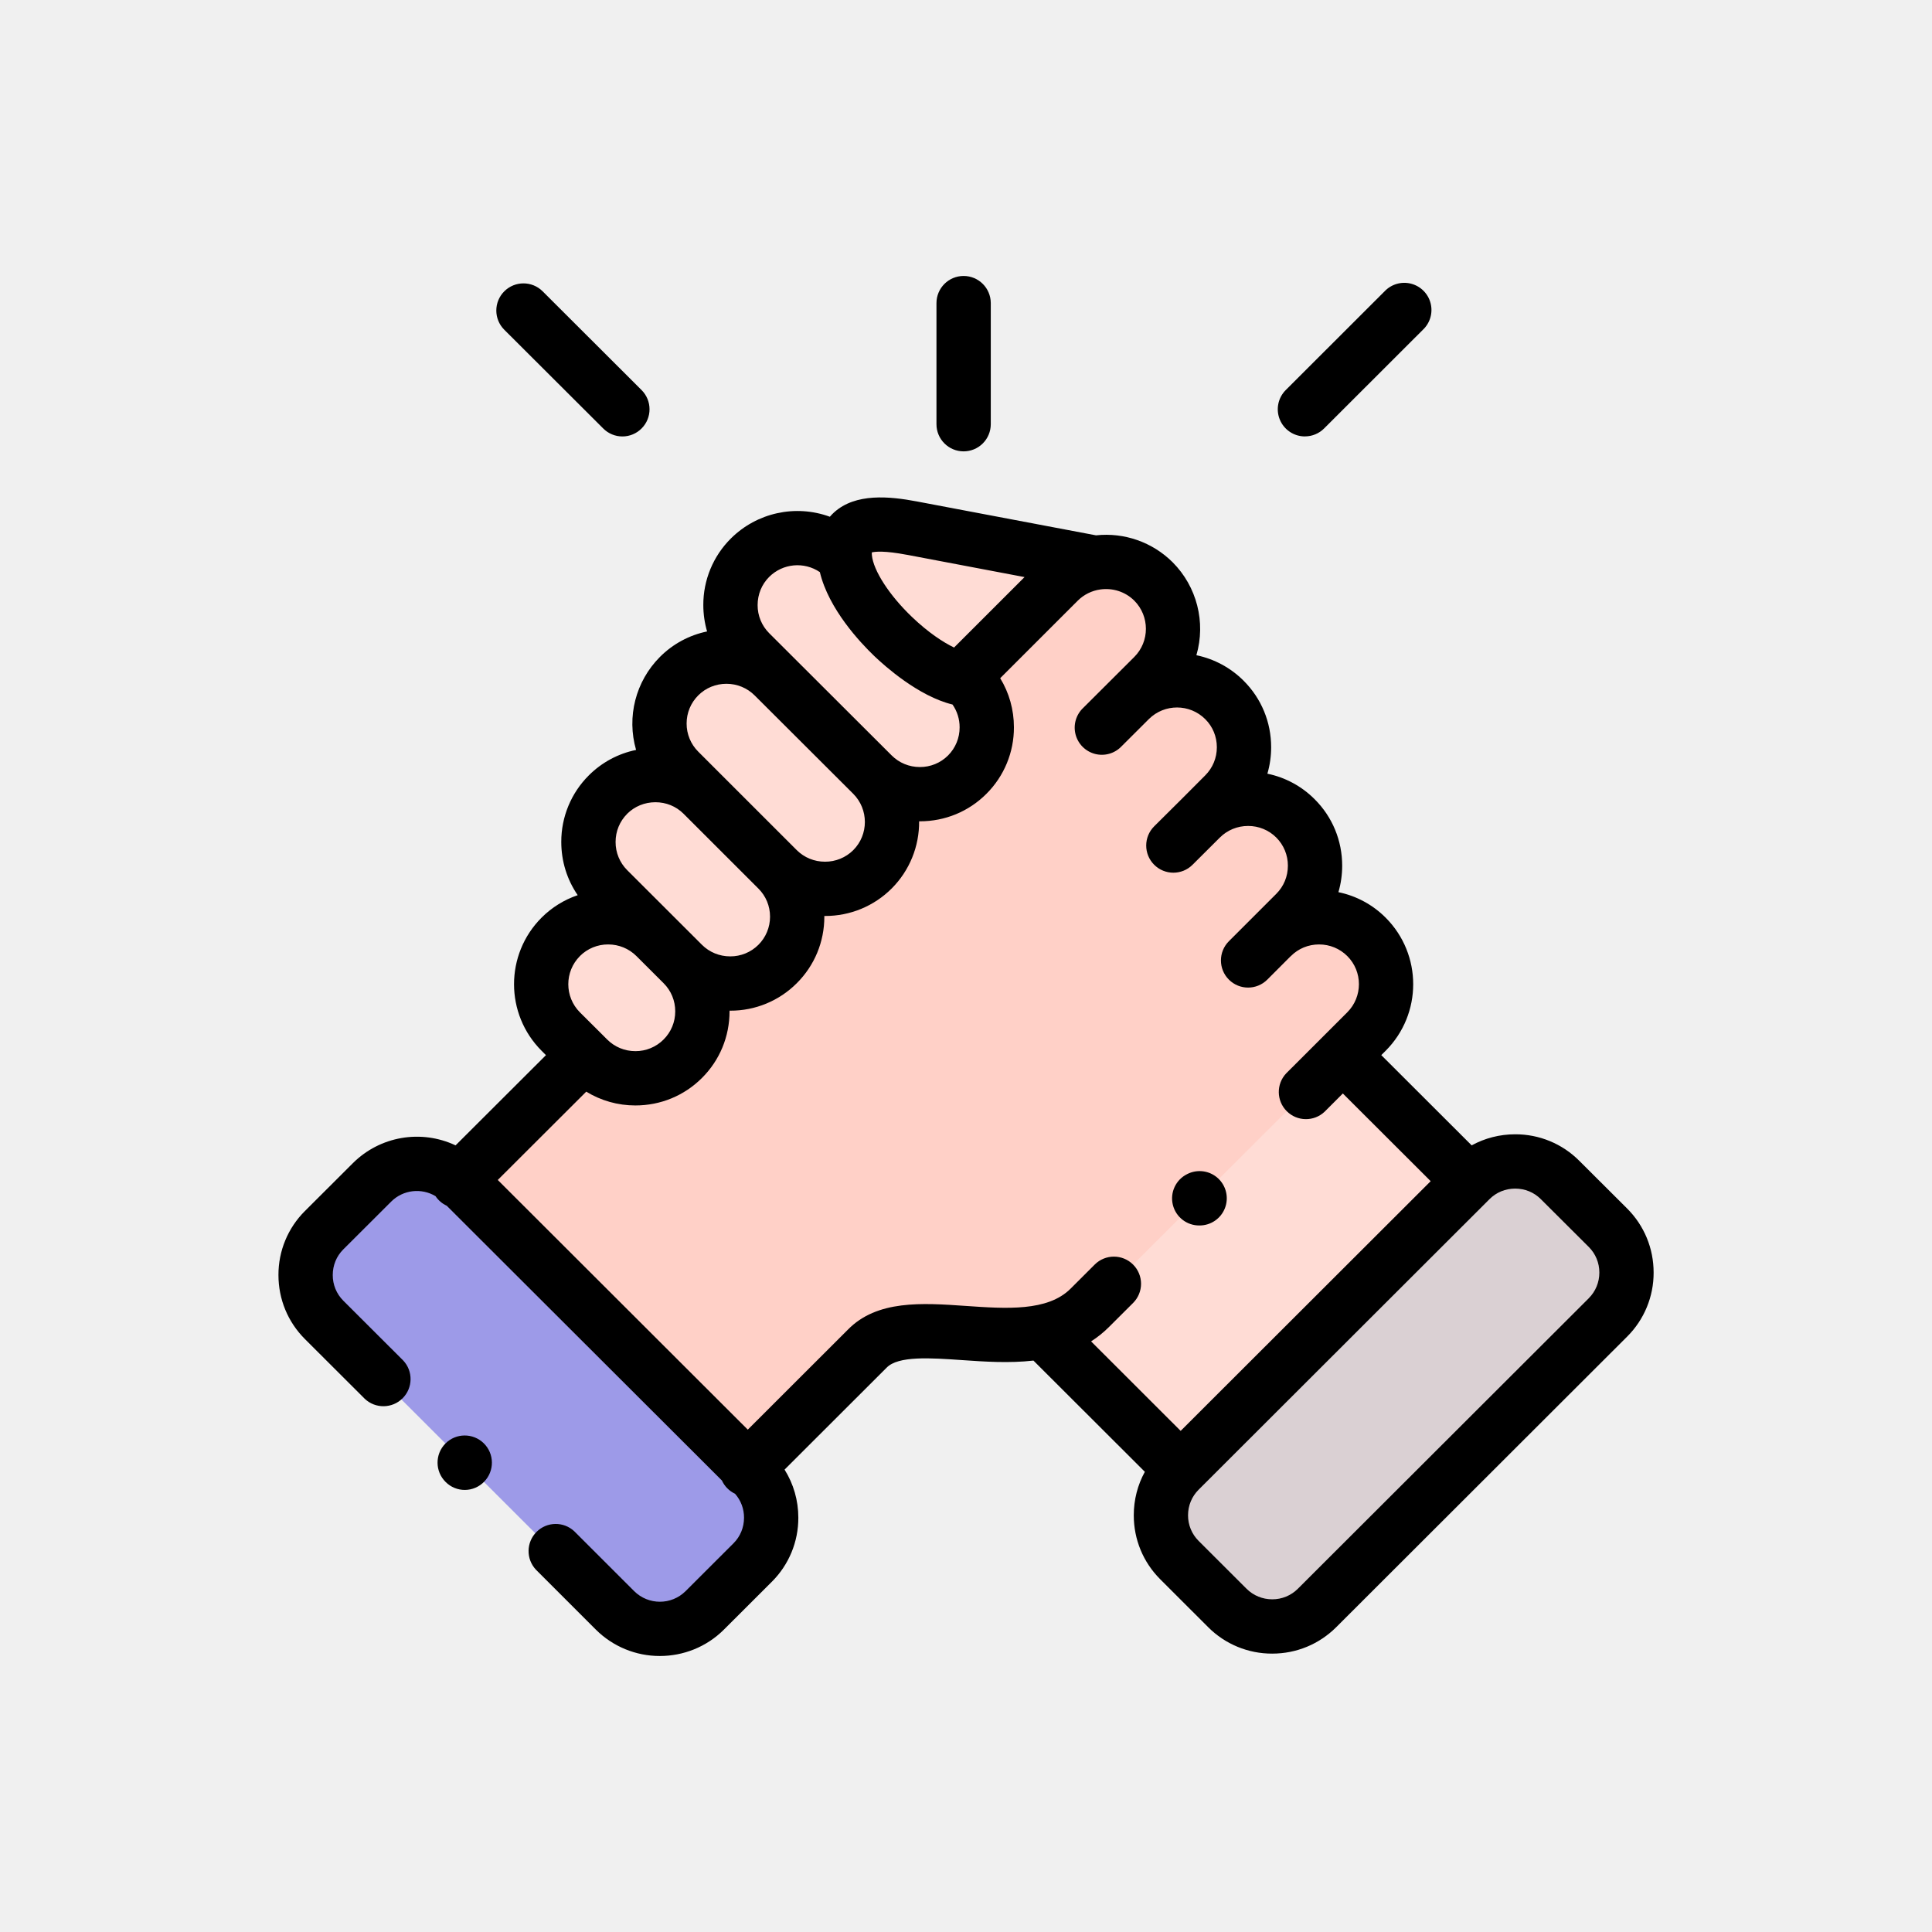
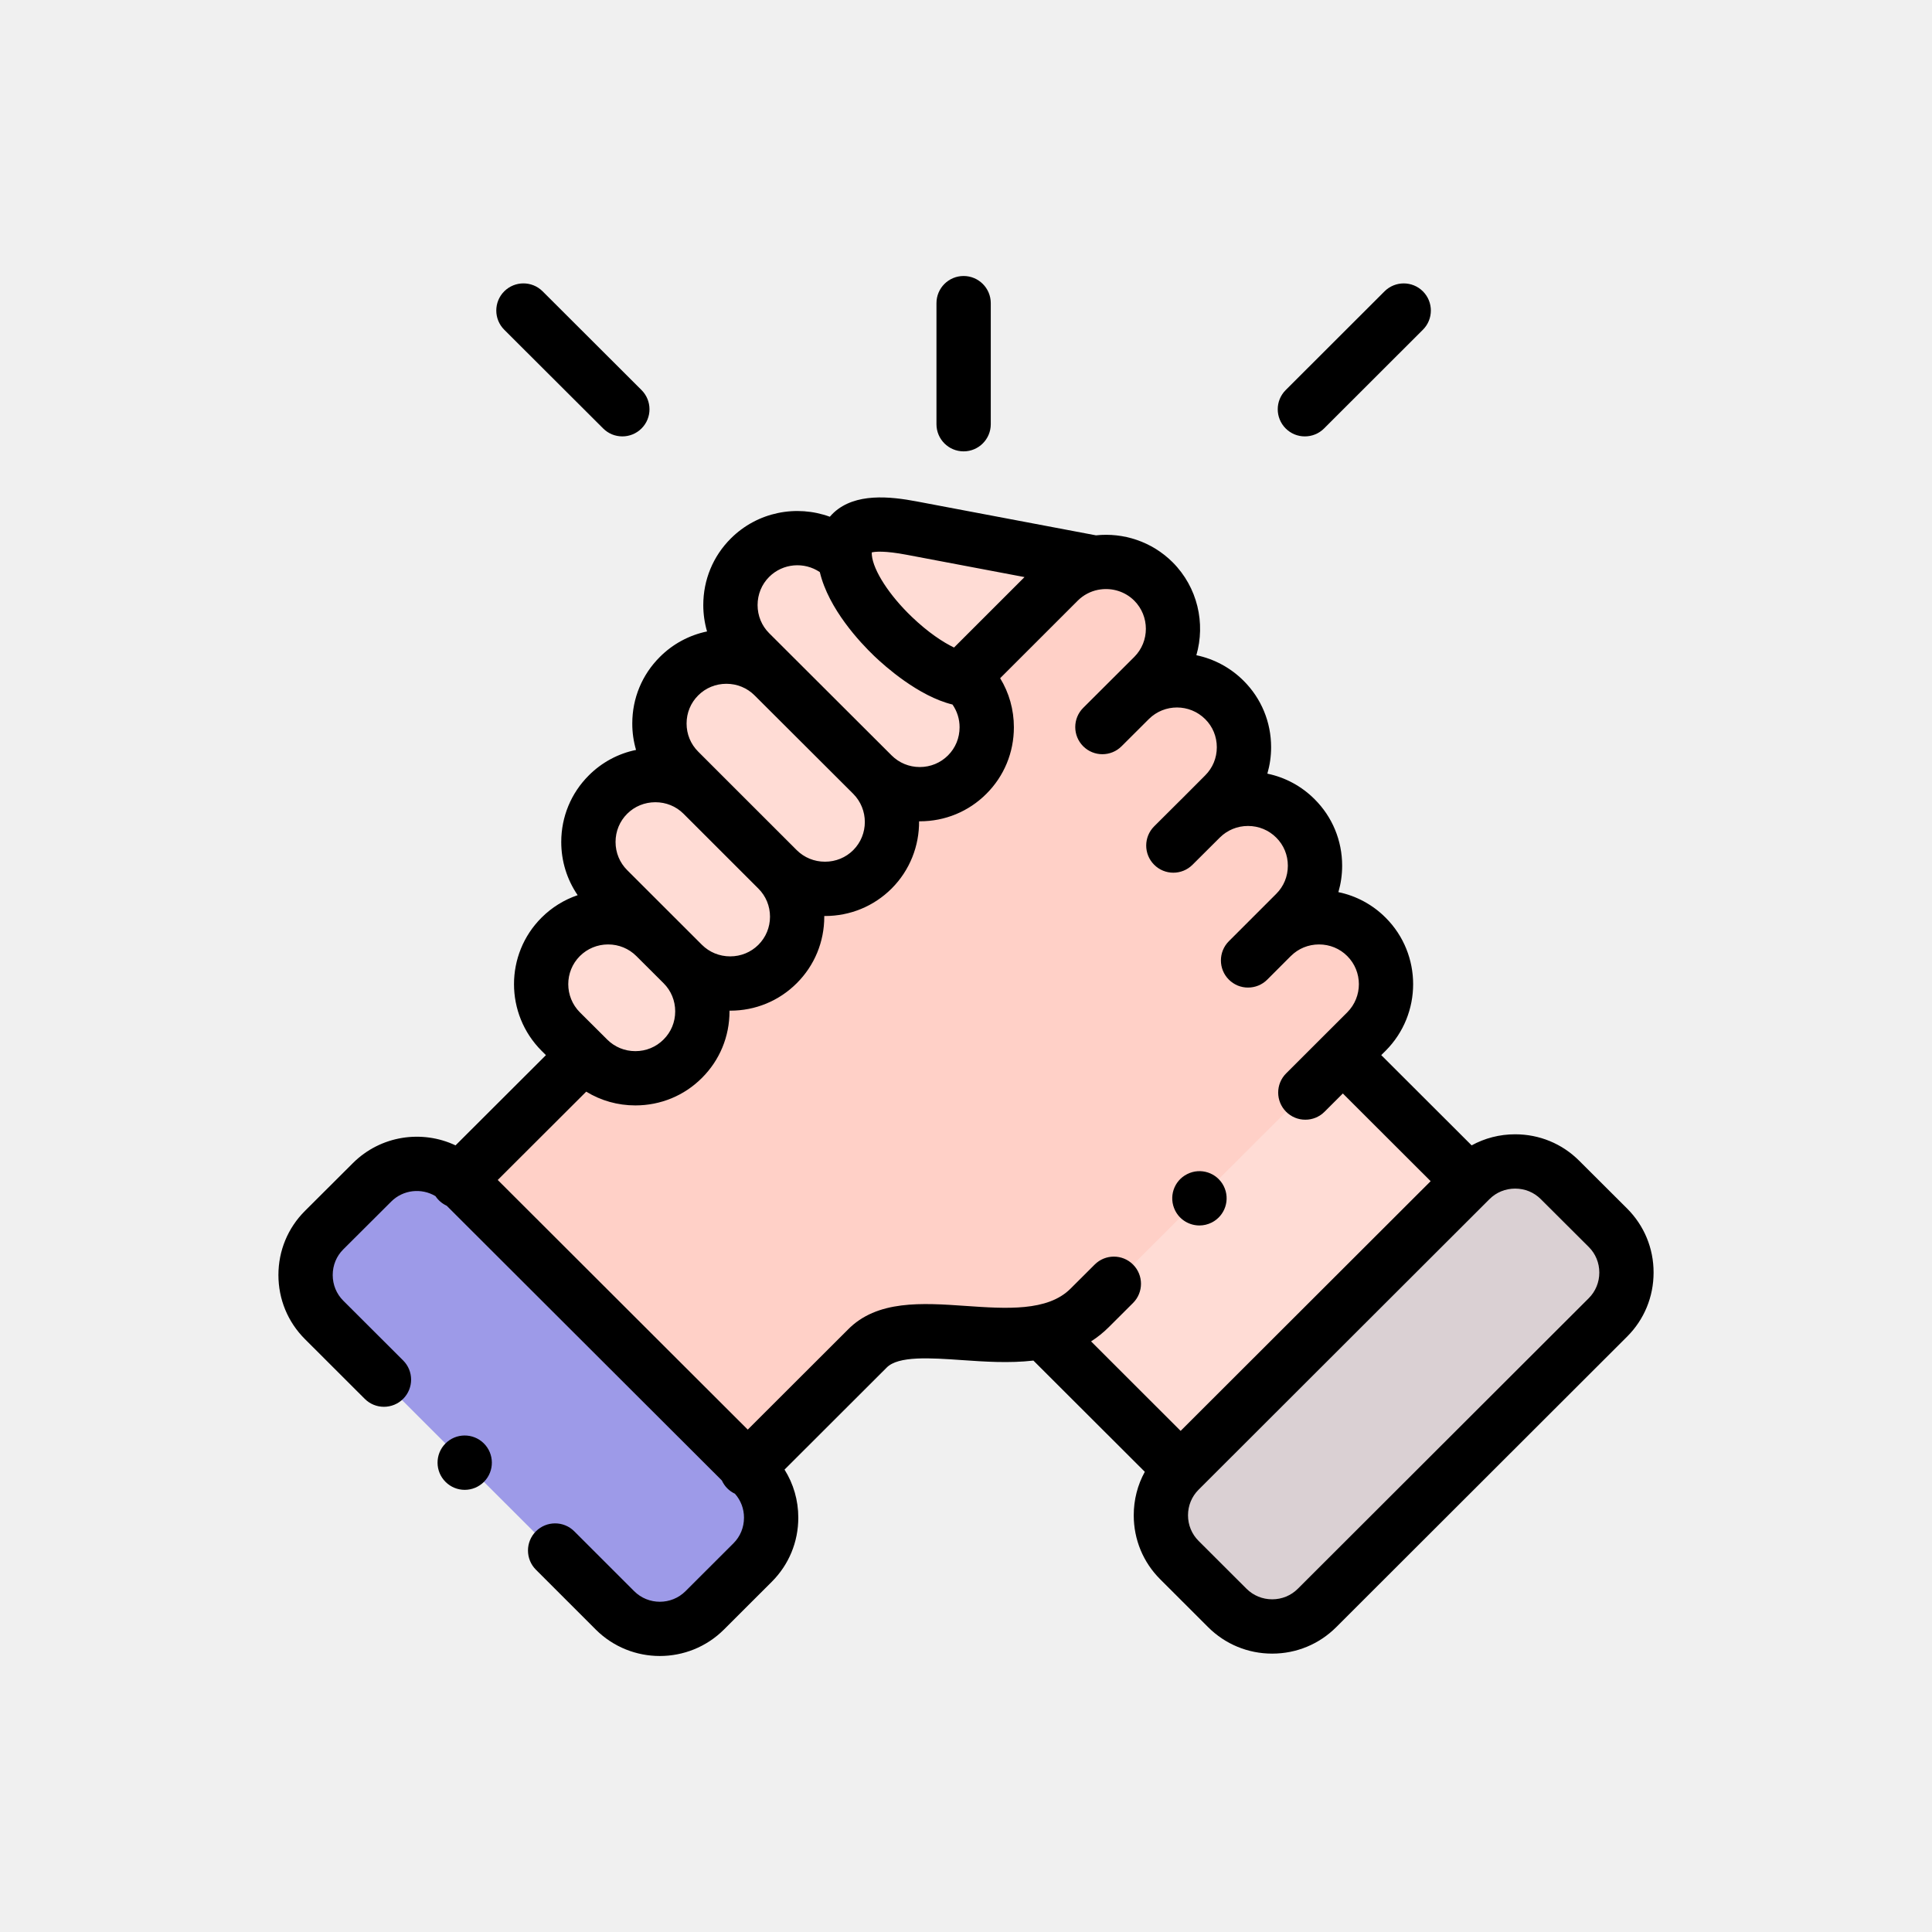
- <svg xmlns="http://www.w3.org/2000/svg" width="56" height="56" fill="none">
+ <svg xmlns="http://www.w3.org/2000/svg" width="56" height="56" viewBox="0 0 56 56" fill="none">
  <g clip-path="url(#clip0_596_5193)">
-     <path fill-rule="evenodd" clip-rule="evenodd" d="M38.174 46.608l8.433-8.423a1.842 1.842 0 0 0 0-2.598l-1.39-1.386a1.844 1.844 0 0 0-2.6 0l-.037.035-8.36 8.35-.035.037a1.839 1.839 0 0 0 0 2.596l1.39 1.389c.14.14.3.255.476.343h1.647a1.87 1.87 0 0 0 .476-.343z" fill="#DAD0D3" />
-     <path fill-rule="evenodd" clip-rule="evenodd" d="M34.22 42.586l8.36-8.35-3.657-3.653c-5.477-3.102-9.912 4.01-8.692 8.018l3.99 3.985z" fill="#FFDCD5" />
-     <path fill-rule="evenodd" clip-rule="evenodd" d="M18.163 46.95h1.647c.173-.085.332-.2.476-.342l1.39-1.389a1.84 1.84 0 0 0 0-2.596l-.037-.037-8.36-8.35-.035-.035a1.847 1.847 0 0 0-2.602 0l-1.388 1.386a1.841 1.841 0 0 0 0 2.598l8.43 8.423c.141.139.303.254.479.343z" fill="#9D9AE8" />
-     <path fill-rule="evenodd" clip-rule="evenodd" d="M31.586 37.909l5.163-5.154 2.174-2.172.684-.683a1.946 1.946 0 0 0 0-2.744 1.947 1.947 0 0 0-2.747 0l.688-.69a1.942 1.942 0 1 0-2.747-2.745l.688-.69a1.942 1.942 0 0 0 0-2.744 1.951 1.951 0 0 0-2.747 0l.69-.687a1.948 1.948 0 0 0 0-2.747 1.946 1.946 0 0 0-1.686-.54c-.39.063-.764.242-1.063.54l-2.752 2.751.089.089.015.015c.755.754.755 1.99 0 2.744a1.947 1.947 0 0 1-2.747 0c.755.756.755 1.99 0 2.747a1.954 1.954 0 0 1-2.75 0c.757.754.757 1.99 0 2.744a1.951 1.951 0 0 1-2.747 0 1.942 1.942 0 1 1-2.748 2.744l-.104-.104-3.66 3.653 8.36 8.35 3.494-3.49c.99-1.023 3.307-.128 5.098-.495.51-.104.974-.312 1.355-.692z" fill="#FFD0C7" />
-     <path fill-rule="evenodd" clip-rule="evenodd" d="M25.287 22.452a1.947 1.947 0 0 0 2.748 0 1.945 1.945 0 0 0 0-2.744l-.016-.015c-1.167-.085-3.398-2.108-3.531-3.527a1.95 1.95 0 0 0-2.75 0 1.945 1.945 0 0 0 0 2.744l.69.69 2.859 2.852z" fill="#FFDCD5" />
-     <path fill-rule="evenodd" clip-rule="evenodd" d="M22.538 25.199a1.954 1.954 0 0 0 2.75 0 1.948 1.948 0 0 0 0-2.747L22.43 19.6a1.942 1.942 0 1 0-2.748 2.744l.689.688 2.167 2.167z" fill="#FFDCD5" />
-     <path fill-rule="evenodd" clip-rule="evenodd" d="M19.79 27.943a1.951 1.951 0 0 0 2.747 0 1.942 1.942 0 0 0 0-2.744l-2.167-2.167a1.951 1.951 0 0 0-2.748 0 1.944 1.944 0 0 0 0 2.746l1.38 1.378.788.787z" fill="#FFDCD5" />
-     <path fill-rule="evenodd" clip-rule="evenodd" d="M17.043 30.687a1.942 1.942 0 1 0 2.748-2.744l-.788-.787a1.95 1.95 0 0 0-2.75 0 1.946 1.946 0 0 0 0 2.744l.686.683.104.104zm10.888-11.083l2.752-2.75a1.926 1.926 0 0 1 1.063-.54l-5.316-1.006c-1.05-.2-2.043-.206-1.941.858.132 1.42 2.364 3.443 3.53 3.527l-.088-.089z" fill="#FFDCD5" />
-     <path d="M27.93 13.083a.787.787 0 0 0 .788-.787v-3.51a.787.787 0 0 0-1.574 0v3.51c0 .434.352.787.787.787zM47.164 35.03l-1.39-1.386a2.607 2.607 0 0 0-1.856-.766c-.449 0-.88.112-1.261.321l-2.62-2.616.128-.127a2.73 2.73 0 0 0 0-3.856 2.701 2.701 0 0 0-1.37-.74 2.75 2.75 0 0 0 .109-.766c0-.731-.284-1.416-.798-1.928a2.7 2.7 0 0 0-1.37-.74 2.75 2.75 0 0 0 .109-.766c0-.731-.284-1.416-.799-1.93a2.713 2.713 0 0 0-1.368-.738 2.735 2.735 0 0 0-.69-2.696 2.731 2.731 0 0 0-2.22-.779l-5.19-.982c-.792-.15-1.78-.25-2.405.32-.04.035-.08.077-.119.123a2.736 2.736 0 0 0-2.87.631 2.707 2.707 0 0 0-.798 1.929c0 .263.038.52.109.765a2.697 2.697 0 0 0-1.368.74 2.738 2.738 0 0 0-.69 2.694 2.703 2.703 0 0 0-1.37.738 2.71 2.71 0 0 0-.798 1.93c0 .56.167 1.092.476 1.542a2.712 2.712 0 0 0-1.048.652 2.731 2.731 0 0 0 .001 3.858l.127.127-2.62 2.615a2.63 2.63 0 0 0-2.976.515l-1.39 1.387a2.605 2.605 0 0 0-.768 1.856c0 .703.273 1.362.767 1.856l1.736 1.733a.787.787 0 0 0 1.112-1.113L9.95 37.7a1.041 1.041 0 0 1-.305-.743c0-.282.108-.546.305-.742l1.39-1.387c.348-.347.88-.399 1.284-.157a.78.78 0 0 0 .325.278l7.976 7.964a.785.785 0 0 0 .38.384c.17.191.262.438.261.694 0 .282-.108.546-.305.742l-1.39 1.388a1.057 1.057 0 0 1-1.487.001l-1.736-1.735a.787.787 0 0 0-1.113 1.112l1.737 1.737a2.62 2.62 0 0 0 1.854.764c.672 0 1.345-.255 1.857-.765l1.39-1.388a2.605 2.605 0 0 0 .767-1.856c0-.502-.14-.98-.399-1.394l2.948-2.944.01-.01c.337-.349 1.277-.283 2.186-.22.646.045 1.366.095 2.07.014l3.229 3.224c-.21.381-.321.812-.321 1.26 0 .702.272 1.36.767 1.855l1.39 1.389a2.608 2.608 0 0 0 1.856.766c.702 0 1.36-.273 1.855-.766l8.433-8.423a2.604 2.604 0 0 0 .767-1.856c0-.702-.272-1.361-.767-1.856zm-20.88-18.95l3.413.647-2.043 2.042c-.316-.152-.749-.435-1.224-.89-.65-.622-1.116-1.34-1.158-1.788v-.001a.67.67 0 0 1-.003-.078c.102-.025.376-.053 1.015.069zm-3.989.642a1.16 1.16 0 0 1 1.469-.139c.255 1.07 1.168 2.04 1.578 2.433.305.292 1.281 1.165 2.267 1.405.135.193.207.424.206.66a1.145 1.145 0 0 1-1.153 1.152c-.31 0-.6-.12-.818-.338l-3.549-3.542a1.143 1.143 0 0 1-.335-.815c0-.31.119-.6.335-.816zm-2.056 3.434c.217-.217.507-.336.817-.336.31 0 .6.12.818.337l2.857 2.851c.45.45.45 1.184.002 1.633a1.153 1.153 0 0 1-.82.336c-.31 0-.601-.119-.818-.335l-2.168-2.167-.01-.01-.678-.678a1.145 1.145 0 0 1-.337-.817c0-.308.12-.597.337-.814zm-2.06 3.432c.217-.216.508-.335.818-.335.309 0 .597.117.812.33l2.174 2.173c.217.216.337.505.337.815a1.148 1.148 0 0 1-1.154 1.15c-.311 0-.602-.119-.819-.335l-.788-.787-1.38-1.378a1.146 1.146 0 0 1-.336-.816c0-.31.12-.6.337-.817zm-1.37 4.124a1.15 1.15 0 0 1 .819-.337c.31 0 .601.12.819.337l.789.788c.217.216.336.506.336.815 0 .31-.12.599-.338.816a1.146 1.146 0 0 1-.817.337c-.31 0-.6-.12-.818-.338l-.099-.099-.004-.004-.004-.004-.682-.679a1.155 1.155 0 0 1 0-1.632zm16.034 8.942a.787.787 0 0 0-1.112 0l-.7.699c-.666.665-1.87.581-3.037.5-1.265-.088-2.574-.178-3.421.691l-2.898 2.895-7.247-7.237 2.565-2.56c.424.26.913.4 1.424.4.732 0 1.417-.284 1.93-.797.515-.514.799-1.2.799-1.93v-.02h.02a2.71 2.71 0 0 0 1.928-.795c.515-.513.8-1.198.8-1.93l-.001-.02h.02a2.718 2.718 0 0 0 2.728-2.744h.021c.731 0 1.417-.283 1.93-.797a2.707 2.707 0 0 0 .797-1.929c0-.51-.139-.999-.398-1.422l2.248-2.247a1.154 1.154 0 0 1 .66-.326c.347-.047.712.06.978.324.45.451.45 1.184.001 1.633l-.684.682-.007.007-.789.787a.787.787 0 1 0 1.112 1.113l.688-.686.104-.104a1.159 1.159 0 0 1 1.633.004c.217.216.336.505.336.815 0 .309-.12.598-.338.816l-.688.69-.79.785a.787.787 0 1 0 1.111 1.115l.792-.789c.217-.216.507-.336.817-.336a1.147 1.147 0 0 1 1.155 1.152c0 .31-.12.6-.337.816l-1.373 1.373a.787.787 0 0 0 1.113 1.113l.672-.673.012-.01c.217-.218.507-.337.817-.337.31 0 .6.12.818.337.45.449.449 1.181 0 1.63l-.684.684-.002.002-1.085 1.084a.787.787 0 0 0 1.112 1.113l.53-.53 2.546 2.542-7.247 7.238-2.596-2.594c.187-.12.36-.259.517-.416l.7-.698a.786.786 0 0 0 0-1.113zm13.21.975l-8.434 8.422a1.044 1.044 0 0 1-.743.306c-.282 0-.546-.109-.744-.306l-1.39-1.388a1.04 1.04 0 0 1-.306-.742c0-.281.109-.544.306-.741l8.433-8.423c.197-.197.461-.305.743-.305.283 0 .547.108.744.306l1.39 1.386c.197.197.306.46.306.742s-.109.546-.306.743zm-28.569-25.21a.784.784 0 0 0 1.113 0 .787.787 0 0 0-.001-1.113l-2.867-2.862a.787.787 0 1 0-1.112 1.114l2.867 2.861zm20.34.23a.785.785 0 0 0 .556-.23l2.864-2.861a.787.787 0 1 0-1.112-1.113l-2.864 2.861a.787.787 0 0 0 .555 1.344z" fill="#000" />
-     <path d="M12.908 41.844c-.304.31-.3.808.01 1.113l.002.002a.781.781 0 0 0 1.112-.01.788.788 0 0 0-1.124-1.105zm21.859-6.323a.788.788 0 1 0-.354-1.49l-.004.002a.785.785 0 0 0 .358 1.488z" fill="#000" />
+     <path fill-rule="evenodd" clip-rule="evenodd" d="M38.174 46.608L46.607 38.185C47.322 37.471 47.322 36.301 46.607 35.587L45.217 34.201C44.502 33.486 43.333 33.486 42.618 34.201L42.58 34.236L34.22 42.586L34.185 42.623C33.47 43.337 33.47 44.505 34.185 45.219L35.575 46.608C35.714 46.747 35.875 46.863 36.051 46.951H37.698C37.871 46.864 38.03 46.749 38.174 46.608Z" fill="#DAD0D3" />
+     <path fill-rule="evenodd" clip-rule="evenodd" d="M34.22 42.586L42.58 34.236L38.923 30.583C33.446 27.481 29.011 34.592 30.231 38.601L34.22 42.586Z" fill="#FFDCD5" />
+     <path fill-rule="evenodd" clip-rule="evenodd" d="M18.163 46.951H19.81C19.983 46.865 20.142 46.75 20.286 46.608L21.677 45.219C22.392 44.505 22.392 43.338 21.677 42.623L21.639 42.586L13.279 34.236L13.244 34.201C12.528 33.486 11.357 33.486 10.642 34.201L9.254 35.587C8.539 36.301 8.539 37.471 9.254 38.185L17.685 46.608C17.825 46.747 17.987 46.862 18.163 46.951Z" fill="#9D9AE8" />
+     <path fill-rule="evenodd" clip-rule="evenodd" d="M31.586 37.909L36.749 32.755L38.923 30.583L39.608 29.9C40.362 29.143 40.362 27.91 39.608 27.155C38.853 26.399 37.615 26.399 36.86 27.155L37.548 26.466C38.306 25.712 38.306 24.476 37.548 23.721C36.794 22.965 35.556 22.965 34.801 23.721L35.489 23.032C36.247 22.278 36.247 21.041 35.489 20.287C34.735 19.533 33.497 19.533 32.742 20.287L33.433 19.6C34.188 18.843 34.188 17.61 33.433 16.853C32.974 16.398 32.341 16.217 31.746 16.314C31.356 16.376 30.982 16.555 30.683 16.853L27.931 19.604L28.02 19.693L28.035 19.708C28.79 20.462 28.79 21.698 28.035 22.452C27.28 23.209 26.043 23.209 25.288 22.452C26.043 23.209 26.043 24.442 25.288 25.199C24.53 25.953 23.295 25.953 22.538 25.199C23.295 25.953 23.295 27.189 22.538 27.943C21.783 28.697 20.548 28.697 19.791 27.943C20.548 28.697 20.548 29.933 19.791 30.687C19.035 31.443 17.798 31.443 17.043 30.687L16.939 30.583L13.279 34.236L21.639 42.586L25.133 39.096C26.122 38.073 28.44 38.968 30.231 38.601C30.741 38.497 31.206 38.289 31.586 37.909Z" fill="#FFD0C7" />
+     <path fill-rule="evenodd" clip-rule="evenodd" d="M25.287 22.452C26.042 23.209 27.279 23.209 28.035 22.452C28.79 21.698 28.79 20.462 28.035 19.708L28.019 19.692C26.852 19.608 24.621 17.585 24.488 16.166C23.73 15.409 22.495 15.409 21.738 16.166C20.983 16.92 20.983 18.156 21.738 18.91L22.429 19.6L25.287 22.452Z" fill="#FFDCD5" />
+     <path fill-rule="evenodd" clip-rule="evenodd" d="M22.538 25.199C23.295 25.953 24.531 25.953 25.288 25.199C26.043 24.442 26.043 23.209 25.288 22.452L22.43 19.6C21.672 18.843 20.437 18.843 19.682 19.6C18.925 20.354 18.925 21.588 19.682 22.344L20.371 23.032L22.538 25.199Z" fill="#FFDCD5" />
+     <path fill-rule="evenodd" clip-rule="evenodd" d="M19.79 27.943C20.547 28.697 21.782 28.697 22.537 27.943C23.295 27.189 23.295 25.953 22.537 25.199L20.37 23.032C19.615 22.278 18.378 22.278 17.622 23.032C16.865 23.788 16.865 25.022 17.622 25.778L19.002 27.155L19.79 27.943Z" fill="#FFDCD5" />
+     <path fill-rule="evenodd" clip-rule="evenodd" d="M17.043 30.687C17.798 31.443 19.036 31.443 19.791 30.687C20.548 29.933 20.548 28.697 19.791 27.943L19.003 27.156C18.245 26.399 17.01 26.399 16.253 27.156C15.498 27.91 15.498 29.143 16.253 29.9L16.939 30.583L17.043 30.687ZM27.931 19.604L30.683 16.853C30.982 16.555 31.356 16.376 31.746 16.314L26.43 15.308C25.381 15.109 24.387 15.102 24.489 16.166C24.621 17.585 26.853 19.609 28.02 19.693L27.931 19.604Z" fill="#FFDCD5" />
+     <path d="M27.931 13.083C28.365 13.083 28.718 12.73 28.718 12.296V8.787C28.718 8.352 28.365 8 27.931 8C27.496 8 27.144 8.352 27.144 8.787V12.296C27.144 12.73 27.496 13.083 27.931 13.083ZM47.163 35.03L45.773 33.644C45.279 33.15 44.62 32.878 43.917 32.878C43.468 32.878 43.037 32.99 42.656 33.199L40.036 30.583L40.164 30.456C41.226 29.391 41.226 27.661 40.164 26.6C39.79 26.224 39.313 25.966 38.794 25.859C38.866 25.61 38.903 25.353 38.903 25.094C38.903 24.363 38.619 23.678 38.105 23.166C37.731 22.79 37.255 22.532 36.735 22.425C36.807 22.176 36.844 21.919 36.844 21.66C36.844 20.929 36.56 20.244 36.045 19.731C35.671 19.357 35.195 19.1 34.677 18.992C34.945 18.067 34.716 17.025 33.988 16.296C33.382 15.693 32.559 15.433 31.767 15.517L26.576 14.535C25.785 14.385 24.796 14.285 24.172 14.854C24.133 14.89 24.093 14.932 24.053 14.978C23.086 14.625 21.957 14.835 21.182 15.609C20.668 16.122 20.385 16.807 20.385 17.538C20.385 17.801 20.423 18.058 20.494 18.303C19.975 18.41 19.5 18.667 19.126 19.042C18.611 19.555 18.327 20.239 18.327 20.969C18.326 21.229 18.363 21.487 18.436 21.737C17.917 21.843 17.441 22.1 17.067 22.475C16.552 22.989 16.268 23.675 16.268 24.405C16.268 24.964 16.435 25.497 16.744 25.947C16.349 26.081 15.991 26.304 15.696 26.599C14.633 27.661 14.633 29.391 15.697 30.457L15.824 30.584L13.204 33.199C12.231 32.74 11.032 32.912 10.228 33.714L8.837 35.101C8.343 35.595 8.07 36.254 8.07 36.957C8.07 37.66 8.343 38.319 8.837 38.813L10.573 40.547C10.88 40.854 11.379 40.853 11.686 40.546C11.993 40.238 11.993 39.74 11.685 39.433L9.949 37.7C9.752 37.503 9.644 37.239 9.644 36.957C9.644 36.675 9.752 36.411 9.949 36.215L11.34 34.828C11.687 34.481 12.219 34.429 12.623 34.671C12.703 34.792 12.816 34.888 12.948 34.949L20.924 42.913C20.963 42.998 21.016 43.076 21.082 43.142C21.146 43.206 21.221 43.258 21.303 43.297C21.473 43.488 21.566 43.735 21.565 43.991C21.565 44.273 21.457 44.537 21.26 44.733L19.87 46.121C19.46 46.53 18.792 46.53 18.383 46.122L16.647 44.387C16.34 44.079 15.842 44.079 15.534 44.386C15.227 44.694 15.227 45.192 15.534 45.499L17.271 47.236C17.782 47.745 18.454 48 19.125 48C19.797 48 20.47 47.745 20.982 47.235L22.372 45.847C22.866 45.353 23.139 44.694 23.139 43.991C23.139 43.489 23 43.01 22.74 42.597L25.688 39.653L25.698 39.643C26.035 39.294 26.975 39.36 27.884 39.423C28.53 39.468 29.25 39.518 29.954 39.437L33.183 42.661C32.973 43.042 32.862 43.473 32.862 43.921C32.862 44.623 33.134 45.282 33.629 45.776L35.019 47.165C35.514 47.658 36.173 47.931 36.875 47.931C37.577 47.931 38.236 47.658 38.73 47.165L47.163 38.742C47.658 38.248 47.93 37.589 47.93 36.886C47.931 36.184 47.658 35.525 47.163 35.03ZM26.283 16.081L29.696 16.727L27.653 18.769C27.337 18.617 26.904 18.334 26.429 17.879C25.779 17.257 25.313 16.539 25.271 16.091L25.271 16.09V16.09C25.268 16.064 25.267 16.038 25.268 16.012C25.37 15.987 25.644 15.96 26.283 16.081ZM22.294 16.722C22.693 16.324 23.312 16.278 23.763 16.583C24.018 17.653 24.931 18.623 25.341 19.016C25.646 19.308 26.622 20.181 27.608 20.421C27.743 20.614 27.815 20.845 27.814 21.08C27.814 21.39 27.695 21.68 27.478 21.896C27.261 22.113 26.971 22.233 26.661 22.233C26.351 22.233 26.061 22.113 25.843 21.895L25.843 21.895L25.843 21.895L22.294 18.353C22.078 18.137 21.959 17.848 21.959 17.538C21.959 17.228 22.078 16.938 22.294 16.722ZM20.238 20.156C20.455 19.939 20.745 19.82 21.055 19.82C21.365 19.82 21.655 19.939 21.873 20.157L24.73 23.008C25.18 23.459 25.18 24.192 24.732 24.641C24.515 24.858 24.223 24.977 23.913 24.977C23.602 24.977 23.311 24.858 23.094 24.642L23.094 24.642L20.926 22.475C20.923 22.472 20.919 22.468 20.916 22.465L20.238 21.787C20.02 21.57 19.9 21.28 19.901 20.97C19.901 20.662 20.02 20.373 20.238 20.156ZM18.179 23.588C18.395 23.372 18.686 23.253 18.996 23.253C19.305 23.253 19.593 23.37 19.808 23.583L21.982 25.756C22.199 25.972 22.319 26.261 22.319 26.571C22.319 26.88 22.199 27.169 21.982 27.386C21.765 27.602 21.475 27.721 21.165 27.721C20.854 27.721 20.563 27.602 20.346 27.386L19.558 26.599L19.557 26.598L18.179 25.221C17.961 25.004 17.842 24.714 17.842 24.405C17.842 24.096 17.961 23.805 18.179 23.588ZM16.808 27.712C17.026 27.495 17.317 27.375 17.627 27.375C17.937 27.375 18.228 27.495 18.445 27.712L19.235 28.5C19.452 28.716 19.571 29.006 19.571 29.315C19.571 29.625 19.452 29.914 19.233 30.131C19.017 30.348 18.727 30.468 18.416 30.468C18.106 30.468 17.816 30.348 17.598 30.13L17.499 30.031C17.498 30.03 17.497 30.029 17.495 30.027L17.491 30.023L16.809 29.344C16.359 28.893 16.359 28.161 16.808 27.712ZM32.842 36.654C32.535 36.347 32.037 36.347 31.73 36.654L31.029 37.353C30.364 38.018 29.159 37.934 27.994 37.853C26.728 37.765 25.419 37.675 24.572 38.544L21.674 41.438L14.427 34.202L16.992 31.642C17.416 31.902 17.905 32.041 18.416 32.041C19.148 32.041 19.833 31.758 20.345 31.245C20.861 30.731 21.145 30.046 21.145 29.315C21.145 29.308 21.144 29.302 21.144 29.295C21.151 29.295 21.158 29.295 21.165 29.295C21.895 29.295 22.58 29.013 23.093 28.5C23.608 27.987 23.892 27.302 23.892 26.571C23.892 26.564 23.892 26.557 23.892 26.55C23.899 26.55 23.906 26.551 23.913 26.551C24.642 26.551 25.328 26.269 25.844 25.755C26.38 25.218 26.645 24.511 26.64 23.806C26.647 23.806 26.654 23.806 26.661 23.806C27.392 23.806 28.078 23.523 28.591 23.009C29.105 22.496 29.388 21.811 29.388 21.08C29.388 20.569 29.249 20.081 28.99 19.658L31.238 17.411C31.399 17.25 31.605 17.14 31.828 17.096C31.852 17.094 31.875 17.09 31.898 17.085C32.245 17.038 32.61 17.145 32.876 17.409C33.326 17.86 33.326 18.593 32.877 19.042L32.193 19.724C32.191 19.726 32.188 19.728 32.186 19.731L31.397 20.518C31.09 20.825 31.09 21.323 31.397 21.631C31.704 21.938 32.202 21.938 32.509 21.631L33.197 20.945L33.197 20.945L33.301 20.841C33.752 20.394 34.483 20.395 34.934 20.845C35.151 21.061 35.27 21.35 35.27 21.66C35.27 21.969 35.151 22.258 34.932 22.476L34.244 23.166L34.243 23.166L33.455 23.951C33.147 24.258 33.146 24.756 33.453 25.064C33.759 25.372 34.257 25.373 34.565 25.066L35.357 24.277C35.574 24.061 35.864 23.941 36.174 23.941C36.485 23.941 36.775 24.061 36.993 24.279C37.21 24.495 37.329 24.784 37.329 25.093C37.329 25.403 37.21 25.692 36.992 25.909L35.619 27.282C35.312 27.59 35.312 28.088 35.619 28.395C35.692 28.468 35.779 28.526 35.874 28.566C35.97 28.605 36.072 28.626 36.175 28.625C36.377 28.625 36.578 28.549 36.732 28.395L37.404 27.722C37.408 27.718 37.412 27.715 37.416 27.711C37.633 27.494 37.923 27.375 38.233 27.375C38.543 27.375 38.834 27.494 39.051 27.712C39.5 28.161 39.5 28.893 39.051 29.343L38.367 30.026L38.366 30.027L38.365 30.028L37.28 31.112C36.972 31.419 36.972 31.917 37.279 32.225C37.352 32.298 37.439 32.356 37.535 32.396C37.63 32.435 37.732 32.456 37.836 32.455C37.939 32.456 38.041 32.435 38.137 32.396C38.232 32.356 38.319 32.298 38.392 32.225L38.923 31.695L41.468 34.237L34.221 41.475L31.625 38.881C31.812 38.762 31.985 38.622 32.142 38.465L32.842 37.767C33.149 37.46 33.149 36.962 32.842 36.654ZM46.051 37.629L37.618 46.051C37.421 46.248 37.157 46.357 36.875 46.357C36.593 46.357 36.329 46.248 36.131 46.051L34.741 44.663C34.544 44.466 34.435 44.203 34.435 43.921C34.435 43.64 34.544 43.377 34.741 43.18L43.174 34.757C43.371 34.56 43.635 34.452 43.917 34.452C44.2 34.452 44.464 34.56 44.661 34.758L46.051 36.144C46.248 36.34 46.357 36.604 46.357 36.886C46.357 37.168 46.248 37.432 46.051 37.629ZM17.483 12.419C17.556 12.492 17.643 12.55 17.738 12.59C17.834 12.629 17.936 12.649 18.039 12.649C18.241 12.649 18.442 12.572 18.596 12.418C18.903 12.111 18.902 11.613 18.595 11.306L15.728 8.444C15.42 8.137 14.922 8.138 14.615 8.445C14.308 8.753 14.309 9.251 14.616 9.558L17.483 12.419ZM37.822 12.649C38.024 12.649 38.225 12.573 38.379 12.419L41.243 9.558C41.551 9.251 41.551 8.753 41.244 8.445C40.937 8.138 40.439 8.138 40.131 8.445L37.267 11.306C36.959 11.613 36.959 12.111 37.266 12.419C37.339 12.492 37.426 12.55 37.521 12.59C37.617 12.629 37.719 12.65 37.822 12.649Z" fill="black" />
+     <path d="M12.908 41.844C12.604 42.154 12.608 42.652 12.918 42.957L12.92 42.959C13.067 43.103 13.264 43.184 13.47 43.184C13.674 43.184 13.877 43.105 14.032 42.948C14.336 42.638 14.331 42.139 14.021 41.834C13.711 41.53 13.213 41.534 12.908 41.844ZM34.767 35.521C34.886 35.521 35.008 35.493 35.122 35.436C35.51 35.24 35.666 34.767 35.47 34.379C35.274 33.991 34.801 33.835 34.413 34.031L34.409 34.033C34.021 34.229 33.867 34.701 34.063 35.089C34.201 35.363 34.479 35.521 34.767 35.521Z" fill="black" />
  </g>
  <defs>
    <clipPath id="clip0_596_5193">
-       <path fill="#fff" transform="translate(8 8)" d="M0 0h40v40H0z" />
+       <rect width="40" height="40" fill="white" transform="translate(8 8)" />
    </clipPath>
  </defs>
</svg>
